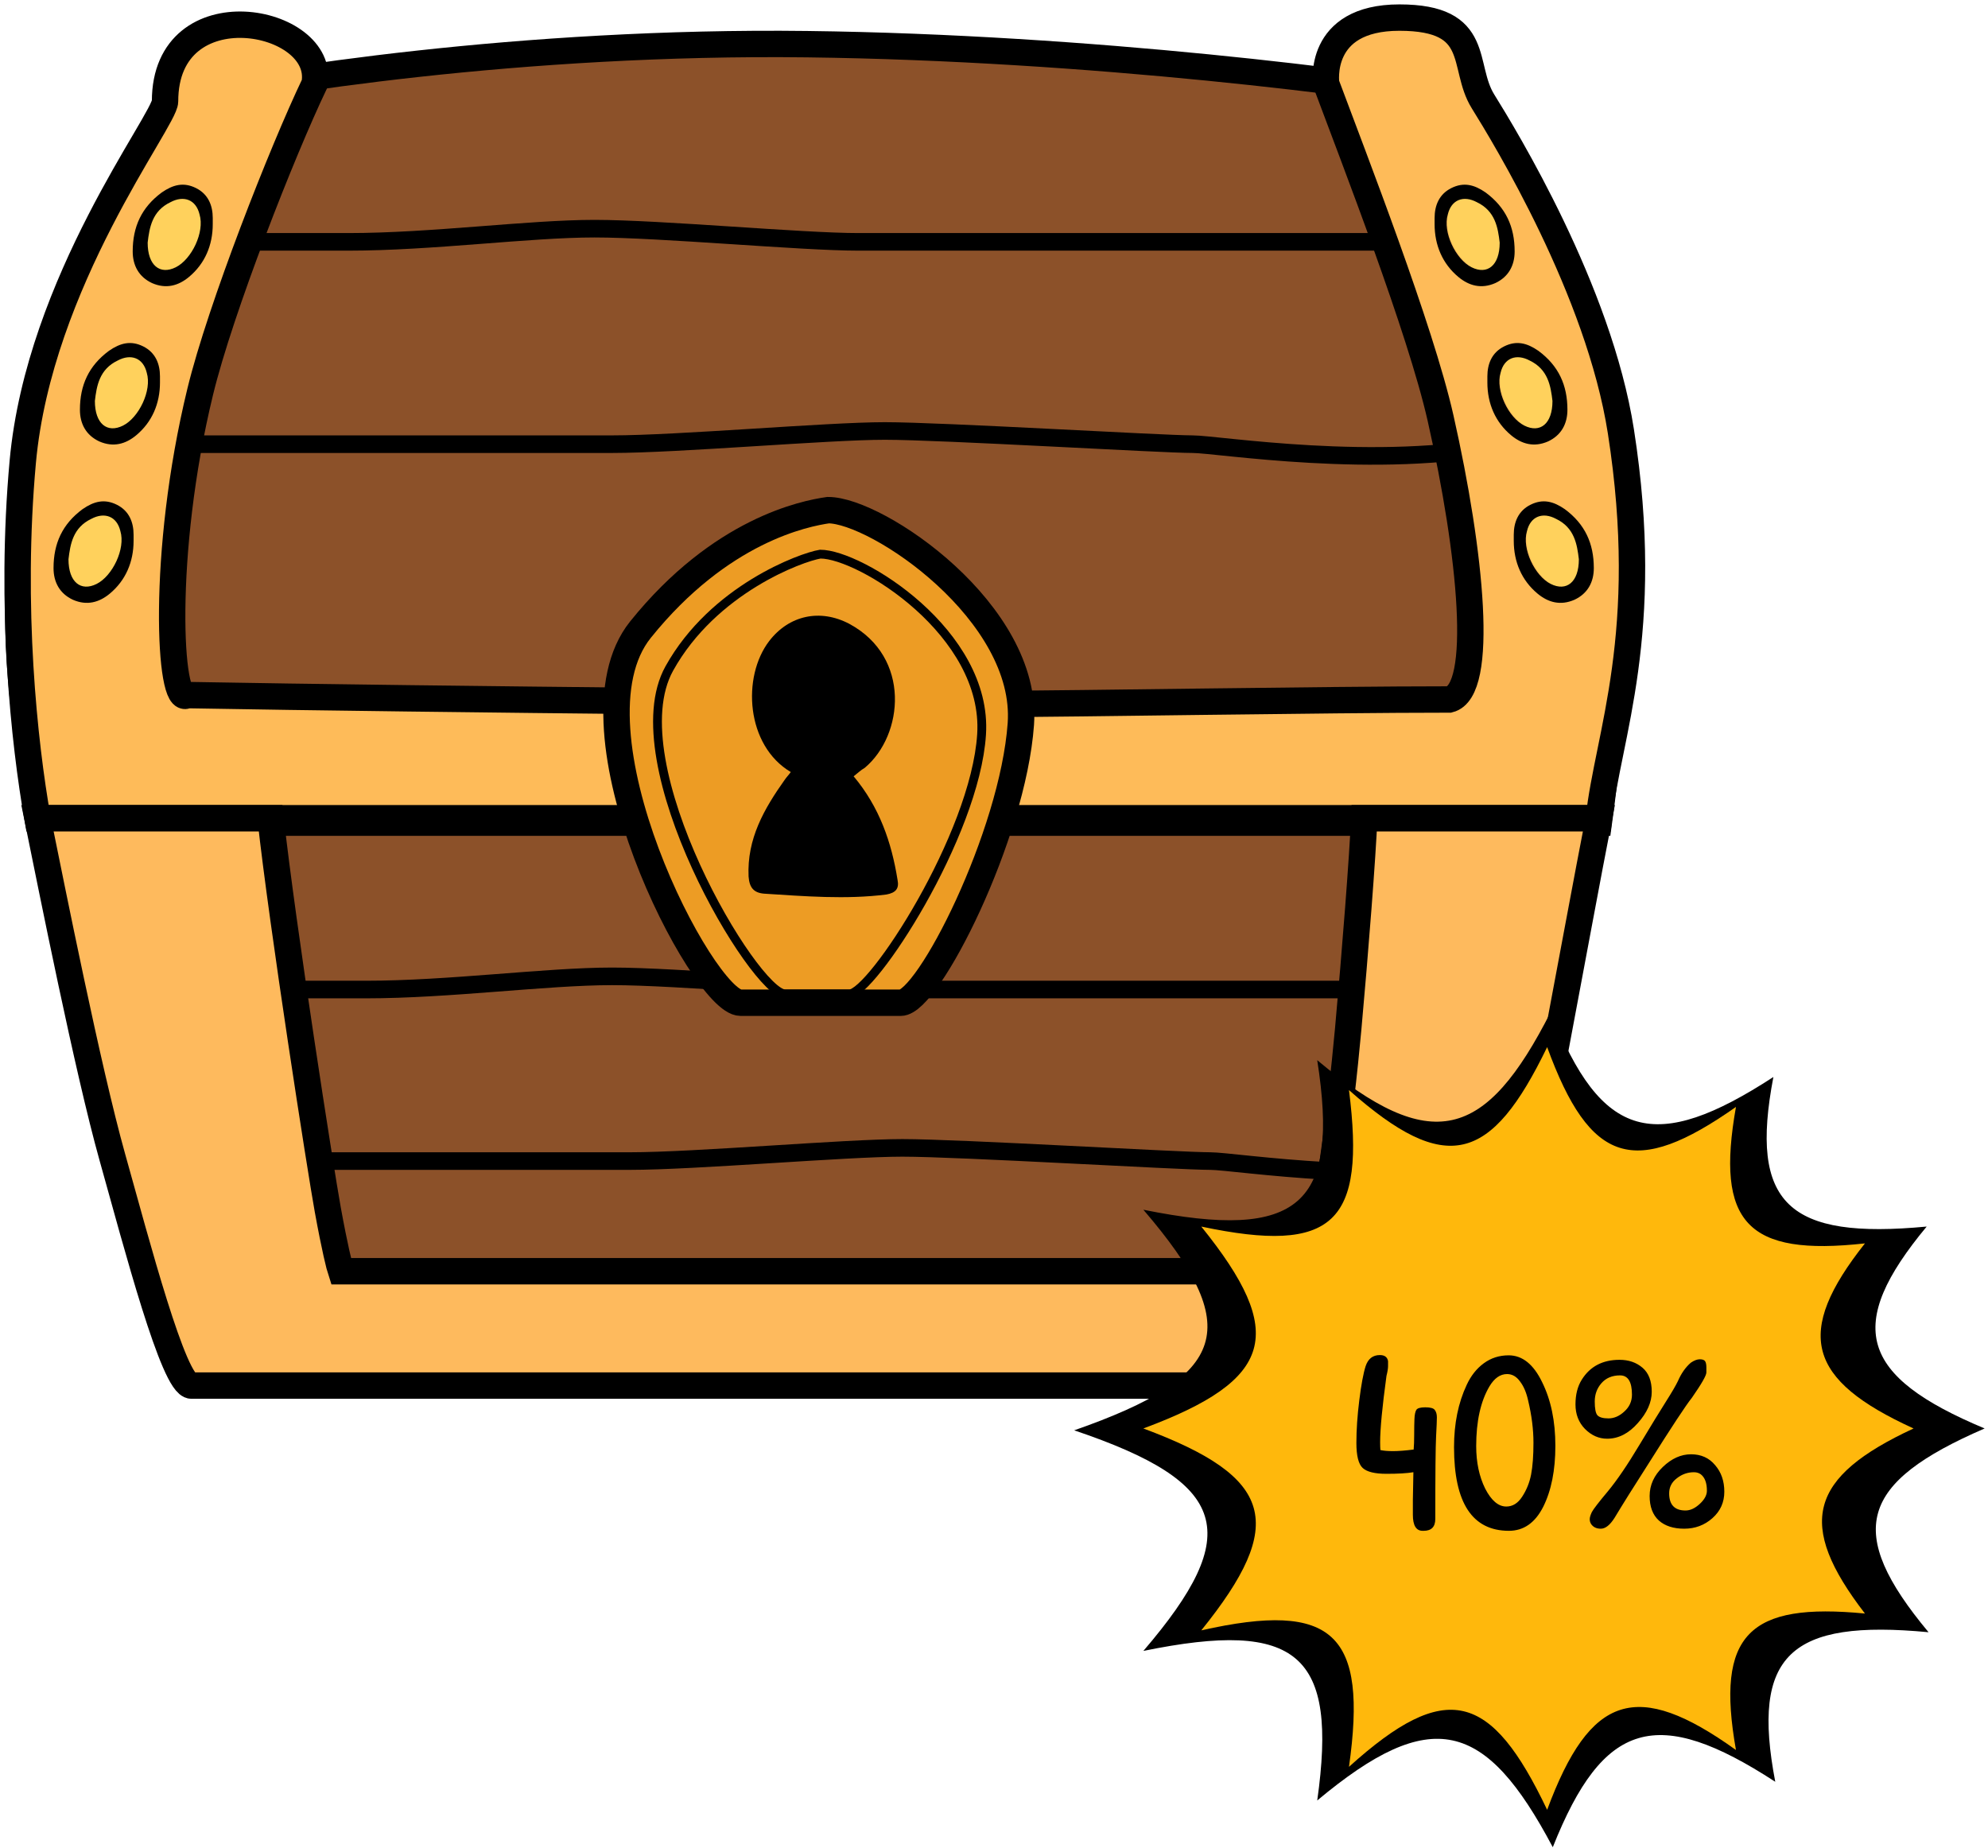
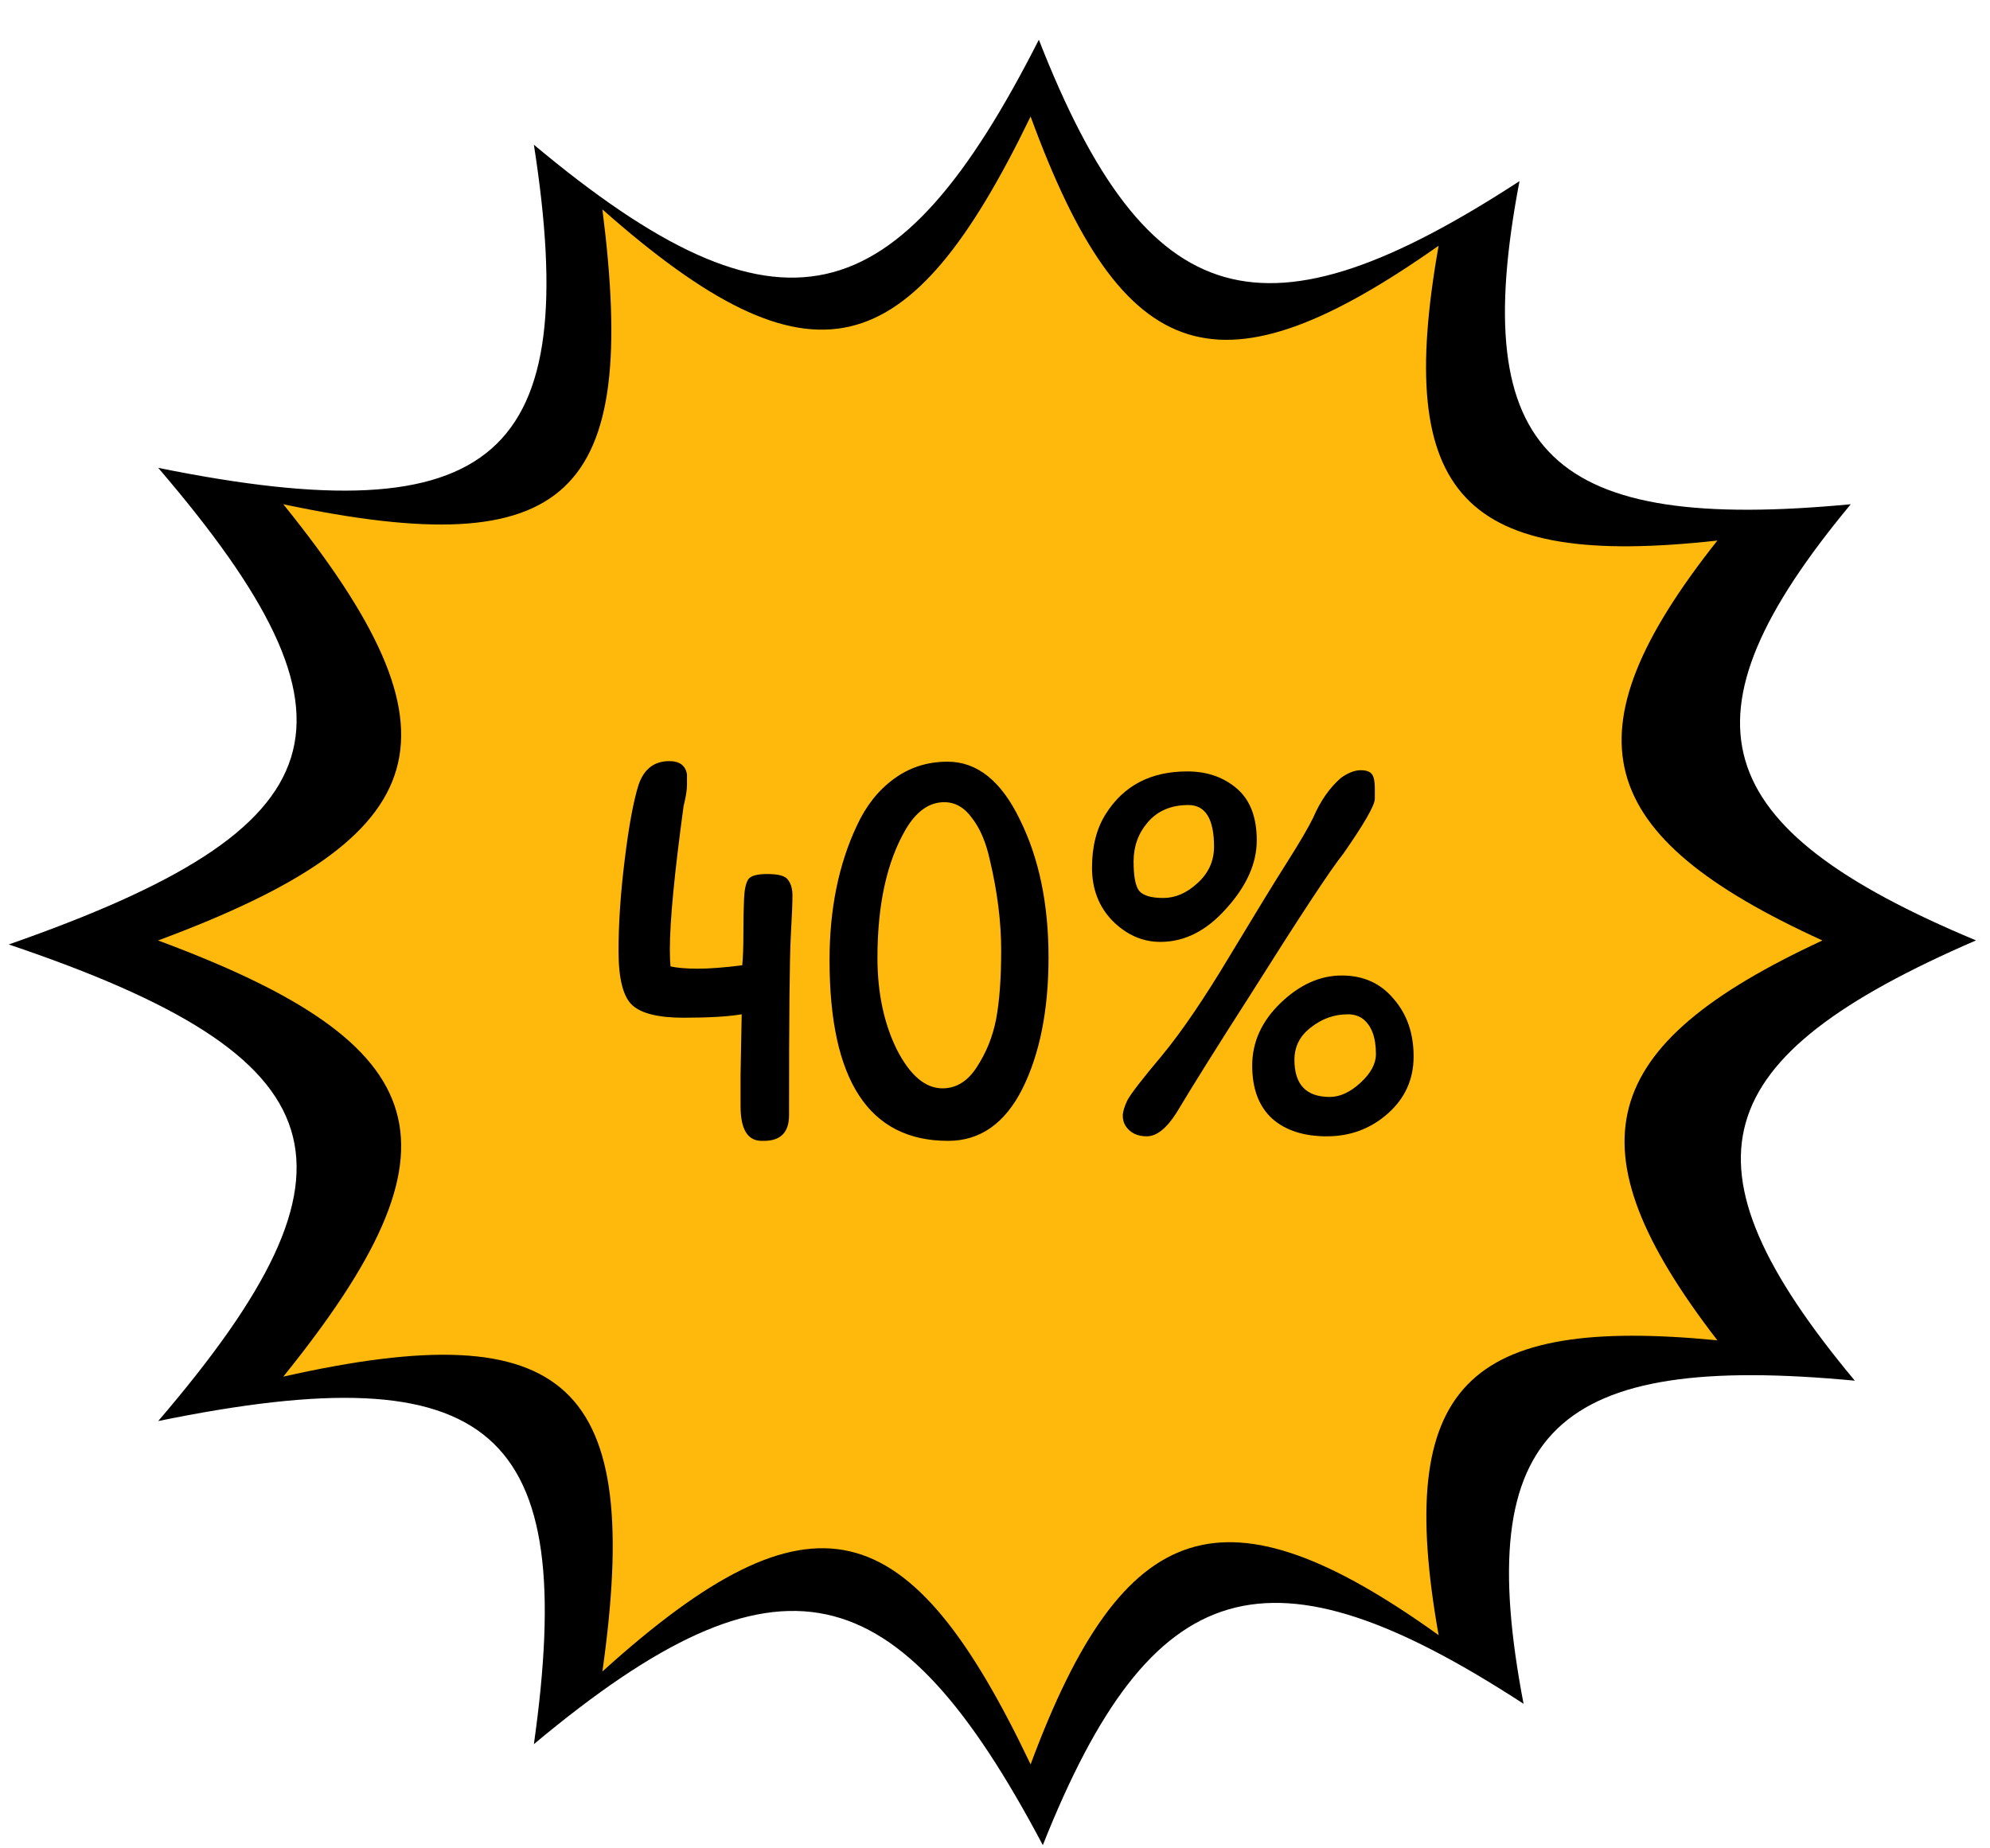
- <svg xmlns="http://www.w3.org/2000/svg" width="226" height="210" viewBox="0 0 226 210" fill="none">
-   <path d="M21.262 158.021H165.762C169.762 155.221 178.428 113.521 182.262 93.021L4.262 94.521C4.428 95.688 5.162 100.321 6.762 109.521C8.362 118.721 17.095 145.688 21.262 158.021Z" fill="#8C5129" stroke="black" />
-   <path d="M91.761 5.021C59.361 4.621 30.261 9.187 19.761 11.521C17.095 15.354 10.961 25.121 7.761 33.521C3.761 44.021 3.261 56.521 2.261 66.521C1.461 74.521 3.594 87.855 4.761 93.521H181.761C182.928 85.188 184.961 64.721 183.761 49.521C182.561 34.321 172.261 17.854 167.261 11.521C155.594 9.521 124.161 5.421 91.761 5.021Z" fill="#8C5129" stroke="black" stroke-width="3" />
-   <path d="M15.086 27.496C20.086 27.496 31.986 27.496 39.586 27.496C49.086 27.496 60.086 25.996 67.586 25.996C75.086 25.996 91.086 27.496 97.586 27.496C104.086 27.496 129.586 27.496 133.086 27.496C135.886 27.496 156.753 27.496 168.086 27.496" stroke="black" stroke-width="2" />
-   <path d="M17.086 112.496C22.086 112.496 33.986 112.496 41.586 112.496C51.086 112.496 62.086 110.996 69.586 110.996C77.086 110.996 93.086 112.496 99.586 112.496C106.086 112.496 131.586 112.496 135.086 112.496C137.886 112.496 158.753 112.496 170.086 112.496" stroke="black" stroke-width="2" />
-   <path d="M18.086 50.496C23.086 50.496 32.986 50.496 40.586 50.496C50.086 50.496 62.086 50.496 69.586 50.496C77.086 50.496 94.086 48.996 100.586 48.996C107.086 48.996 132.086 50.496 135.586 50.496C138.386 50.496 156.586 53.496 171.086 50.496" stroke="black" stroke-width="2" />
-   <path d="M20.086 131.996C25.086 131.996 34.986 131.996 42.586 131.996C52.086 131.996 64.086 131.996 71.586 131.996C79.086 131.996 96.086 130.496 102.586 130.496C109.086 130.496 134.086 131.996 137.586 131.996C140.386 131.996 158.586 134.996 173.086 131.996" stroke="black" stroke-width="2" />
-   <path d="M22.763 44.521C25.063 35.065 32.096 17.188 35.763 9.521C37.088 2 18.763 -1.5 18.763 11.521C18.763 13.643 4.455 31.979 2.588 52.5C1.086 69 2.763 84.521 4.263 93.021H181.763C182.763 83.688 187.857 72.021 184.263 49.021C181.763 33.021 171.088 15.545 168.588 11.521C166.088 7.498 168.588 2.001 159.088 2C149.661 1.999 150.763 9.521 150.763 9.521C153.93 18.021 161.476 37.392 163.763 47.521C167.263 63.021 168.763 78.521 164.763 79.521C150.596 79.521 121.763 80.021 113.763 80.021C105.763 80.021 49.096 79.521 21.263 79.021C19.263 80.521 18.263 63.021 22.763 44.521Z" fill="#FEBB59" stroke="black" stroke-width="3" />
-   <path d="M84.194 113.996H92.159H102.398C105.525 113.996 115.141 94.99 116.051 82.319C116.961 69.648 99.734 57.996 94.148 57.996C91.493 58.373 81.919 60.259 72.817 71.572C63.715 82.885 79.926 113.996 84.194 113.996Z" fill="#ED9C24" stroke="black" stroke-width="3" />
-   <path d="M89.272 112.996H91.635H96.544C99.086 112.996 110.848 95.035 111.588 83.496C112.328 71.957 97.794 62.996 93.252 62.996C91.094 63.34 81.088 66.996 76.088 75.996C70.115 86.747 85.802 112.996 89.272 112.996Z" stroke="black" />
-   <path d="M97.044 88.255C99.981 91.761 101.352 95.753 102.037 100.038C102.233 101.011 101.842 101.498 100.765 101.693C96.163 102.277 91.463 101.888 86.862 101.596C85.687 101.498 85.197 100.914 85.1 99.648C84.904 95.364 86.862 91.956 89.212 88.645C89.407 88.353 89.701 88.061 89.897 87.769C84.806 84.75 84.316 76.96 87.449 72.87C89.701 69.949 93.226 69.17 96.555 70.923C103.604 74.721 102.723 83.582 98.317 87.282C97.827 87.574 97.534 87.866 97.044 88.255Z" fill="black" />
-   <path d="M37.262 137.521C36.462 133.121 32.095 105.188 30.762 93.021H4.262C5.928 101.188 9.962 121.521 12.762 131.521C15.562 141.521 19.762 157.521 21.762 157.521H91.762H165.762C168.262 157.521 171.162 145.922 172.762 139.521L172.762 139.521C174.362 133.121 179.262 105.855 181.762 93.021H155.086C154.919 97.188 154.062 108.221 153.262 117.021C152.462 125.821 150.262 144.521 148.262 144.521H98.262H38.762C38.595 144.021 38.062 141.921 37.262 137.521Z" fill="#FEBA5D" stroke="black" stroke-width="3" />
-   <ellipse cx="19.817" cy="26.514" rx="3.134" ry="4.732" transform="rotate(25.9035 19.817 26.5144)" fill="#FFD15C" />
-   <ellipse cx="13.973" cy="44.626" rx="3.134" ry="4.732" transform="rotate(25.9035 13.9732 44.6257)" fill="#FFD15C" />
-   <ellipse cx="10.973" cy="62.626" rx="3.134" ry="4.732" transform="rotate(25.9035 10.9732 62.6257)" fill="#FFD15C" />
-   <ellipse cx="168.081" cy="26.651" rx="3.134" ry="4.732" transform="rotate(-28.1216 168.081 26.6515)" fill="#FFD15C" />
-   <ellipse cx="174.081" cy="44.651" rx="3.134" ry="4.732" transform="rotate(-28.1216 174.081 44.6515)" fill="#FFD15C" />
-   <ellipse cx="177.081" cy="62.651" rx="3.134" ry="4.732" transform="rotate(-28.1216 177.081 62.6515)" fill="#FFD15C" />
-   <path d="M24.186 25.483C24.186 27.883 23.286 29.983 21.486 31.483C20.286 32.483 18.886 32.883 17.286 32.183C15.786 31.483 15.086 30.183 15.086 28.583C15.086 25.783 16.086 23.583 18.386 21.883C19.686 20.983 20.886 20.683 22.286 21.383C23.686 22.083 24.186 23.383 24.186 24.783C24.186 24.983 24.186 25.283 24.186 25.483ZM16.786 27.583C16.786 30.183 18.186 31.283 19.986 30.383C21.786 29.483 23.286 26.383 22.686 24.383C22.286 22.683 20.886 22.183 19.386 22.983C17.286 23.983 16.986 25.883 16.786 27.583Z" fill="black" />
-   <path d="M163.088 25.483C163.088 27.883 163.988 29.983 165.788 31.483C166.988 32.483 168.388 32.883 169.988 32.183C171.488 31.483 172.188 30.183 172.188 28.583C172.188 25.783 171.188 23.583 168.888 21.883C167.588 20.983 166.388 20.683 164.988 21.383C163.588 22.083 163.088 23.383 163.088 24.783C163.088 24.983 163.088 25.283 163.088 25.483ZM170.488 27.583C170.488 30.183 169.088 31.283 167.288 30.383C165.488 29.483 163.988 26.383 164.588 24.383C164.988 22.683 166.388 22.183 167.888 22.983C169.988 23.983 170.288 25.883 170.488 27.583Z" fill="black" />
-   <path d="M18.186 43.483C18.186 45.883 17.286 47.983 15.486 49.483C14.286 50.483 12.886 50.883 11.286 50.183C9.786 49.483 9.086 48.183 9.086 46.583C9.086 43.783 10.086 41.583 12.386 39.883C13.686 38.983 14.886 38.683 16.286 39.383C17.686 40.083 18.186 41.383 18.186 42.783C18.186 42.983 18.186 43.283 18.186 43.483ZM10.786 45.583C10.786 48.183 12.186 49.283 13.986 48.383C15.786 47.483 17.286 44.383 16.686 42.383C16.286 40.683 14.886 40.183 13.386 40.983C11.286 41.983 10.986 43.883 10.786 45.583Z" fill="black" />
-   <path d="M169.088 43.483C169.088 45.883 169.988 47.983 171.788 49.483C172.988 50.483 174.388 50.883 175.988 50.183C177.488 49.483 178.188 48.183 178.188 46.583C178.188 43.783 177.188 41.583 174.888 39.883C173.588 38.983 172.388 38.683 170.988 39.383C169.588 40.083 169.088 41.383 169.088 42.783C169.088 42.983 169.088 43.283 169.088 43.483ZM176.488 45.583C176.488 48.183 175.088 49.283 173.288 48.383C171.488 47.483 169.988 44.383 170.588 42.383C170.988 40.683 172.388 40.183 173.888 40.983C175.988 41.983 176.288 43.883 176.488 45.583Z" fill="black" />
-   <path d="M15.186 61.483C15.186 63.883 14.286 65.983 12.486 67.483C11.286 68.483 9.886 68.883 8.286 68.183C6.786 67.483 6.086 66.183 6.086 64.583C6.086 61.783 7.086 59.583 9.386 57.883C10.686 56.983 11.886 56.683 13.286 57.383C14.686 58.083 15.186 59.383 15.186 60.783C15.186 60.983 15.186 61.283 15.186 61.483ZM7.786 63.583C7.786 66.183 9.186 67.283 10.986 66.383C12.786 65.483 14.286 62.383 13.686 60.383C13.286 58.683 11.886 58.183 10.386 58.983C8.286 59.983 7.986 61.883 7.786 63.583Z" fill="black" />
-   <path d="M172.088 61.483C172.088 63.883 172.988 65.983 174.788 67.483C175.988 68.483 177.388 68.883 178.988 68.183C180.488 67.483 181.188 66.183 181.188 64.583C181.188 61.783 180.188 59.583 177.888 57.883C176.588 56.983 175.388 56.683 173.988 57.383C172.588 58.083 172.088 59.383 172.088 60.783C172.088 60.983 172.088 61.283 172.088 61.483ZM179.488 63.583C179.488 66.183 178.088 67.283 176.288 66.383C174.488 65.483 172.988 62.383 173.588 60.383C173.988 58.683 175.388 58.183 176.888 58.983C178.988 59.983 179.288 61.883 179.488 63.583Z" fill="black" />
-   <path fill-rule="evenodd" clip-rule="evenodd" d="M225.618 162.394C211.379 168.557 209.679 174.083 219.242 185.559C203.515 184.071 199.052 188.109 201.815 202.561C188.426 193.848 182.263 195.548 176.524 210C168.873 195.548 162.71 193.848 149.746 204.687C152.084 188.109 147.621 184.071 129.981 187.684C141.457 174.295 139.757 168.557 122.117 162.606C139.757 156.443 141.457 150.917 129.981 137.528C147.833 141.141 152.296 136.89 149.746 120.526C162.71 131.365 168.873 129.664 176.312 115C182.05 129.664 188.213 131.152 201.603 122.438C198.84 136.89 203.303 140.928 219.03 139.441C209.679 150.705 211.379 156.443 225.618 162.394Z" fill="black" />
-   <path fill-rule="evenodd" clip-rule="evenodd" d="M217.538 162.395C205.637 167.92 204.149 173.234 212.012 183.435C198.836 182.16 195.01 185.773 197.348 198.949C186.084 190.873 180.771 192.574 175.883 205.75C169.507 192.361 164.406 190.873 153.355 200.862C155.48 185.773 151.654 181.947 136.565 185.348C146.341 173.234 144.854 167.92 129.977 162.395C144.854 156.869 146.341 151.556 136.565 139.442C151.654 142.63 155.267 139.017 153.355 123.927C164.406 133.703 169.507 132.216 175.883 119.039C180.771 132.428 185.871 133.916 197.348 125.84C195.01 139.017 198.623 142.842 212.012 141.354C203.936 151.556 205.424 156.869 217.538 162.395Z" fill="#FFB80C" />
-   <path d="M160.677 167.37C159.957 167.49 158.937 167.55 157.617 167.55C156.297 167.55 155.397 167.33 154.917 166.89C154.437 166.45 154.197 165.5 154.197 164.04C154.197 162.56 154.307 160.94 154.527 159.18C154.747 157.42 154.987 156.13 155.247 155.31C155.527 154.47 156.067 154.05 156.867 154.05C157.407 154.05 157.717 154.28 157.797 154.74C157.797 154.86 157.797 155.05 157.797 155.31C157.797 155.57 157.737 155.94 157.617 156.42C157.137 159.94 156.897 162.45 156.897 163.95C156.897 164.31 156.907 164.61 156.927 164.85C157.287 164.93 157.767 164.97 158.367 164.97C158.987 164.97 159.767 164.91 160.707 164.79C160.747 164.37 160.767 163.81 160.767 163.11C160.767 162.39 160.777 161.79 160.797 161.31C160.817 160.83 160.887 160.49 161.007 160.29C161.127 160.09 161.467 159.99 162.027 159.99C162.607 159.99 162.967 160.09 163.107 160.29C163.267 160.49 163.347 160.77 163.347 161.13C163.347 161.47 163.317 162.2 163.257 163.32C163.197 164.42 163.167 167.54 163.167 172.68C163.167 173.58 162.727 174.03 161.847 174.03C161.807 174.03 161.767 174.03 161.727 174.03C160.987 174.03 160.617 173.42 160.617 172.2V170.55L160.677 167.37ZM165.297 164.52C165.297 161.84 165.777 159.48 166.737 157.44C167.217 156.4 167.867 155.58 168.687 154.98C169.507 154.38 170.447 154.08 171.507 154.08C173.067 154.08 174.337 155.1 175.317 157.14C176.317 159.16 176.817 161.57 176.817 164.37C176.817 167.15 176.357 169.46 175.437 171.3C174.517 173.12 173.217 174.03 171.537 174.03C167.377 174.03 165.297 170.86 165.297 164.52ZM171.237 171.27C171.957 171.27 172.557 170.9 173.037 170.16C173.537 169.4 173.877 168.56 174.057 167.64C174.237 166.7 174.327 165.49 174.327 164.01C174.327 162.51 174.127 160.92 173.727 159.24C173.527 158.32 173.217 157.59 172.797 157.05C172.397 156.49 171.907 156.21 171.327 156.21C170.547 156.21 169.877 156.68 169.317 157.62C168.317 159.32 167.817 161.58 167.817 164.4C167.817 166.24 168.157 167.85 168.837 169.23C169.537 170.59 170.337 171.27 171.237 171.27ZM193.984 156.03C193.984 156.37 193.434 157.33 192.334 158.91C191.674 159.73 190.034 162.22 187.414 166.38C185.734 169 184.444 171.06 183.544 172.56C183.024 173.38 182.504 173.79 181.984 173.79C181.484 173.79 181.114 173.61 180.874 173.25C180.774 173.09 180.724 172.91 180.724 172.71C180.724 172.51 180.804 172.24 180.964 171.9C181.144 171.56 181.754 170.77 182.794 169.53C183.834 168.27 185.024 166.52 186.364 164.28C187.724 162.02 188.734 160.37 189.394 159.33C190.054 158.29 190.504 157.52 190.744 157.02C191.124 156.14 191.614 155.44 192.214 154.92C192.594 154.66 192.934 154.53 193.234 154.53C193.534 154.53 193.734 154.6 193.834 154.74C193.934 154.88 193.984 155.12 193.984 155.46V156.03ZM179.824 156.84C180.764 155.34 182.194 154.59 184.114 154.59C185.154 154.59 186.024 154.89 186.724 155.49C187.424 156.09 187.774 157 187.774 158.22C187.774 159.42 187.244 160.61 186.184 161.79C185.144 162.97 183.984 163.56 182.704 163.56C181.764 163.56 180.924 163.19 180.184 162.45C179.464 161.71 179.104 160.78 179.104 159.66C179.104 158.54 179.344 157.6 179.824 156.84ZM185.524 158.55C185.524 157.09 185.074 156.36 184.174 156.36C183.274 156.36 182.564 156.66 182.044 157.26C181.544 157.84 181.294 158.53 181.294 159.33C181.294 160.13 181.394 160.65 181.594 160.89C181.814 161.13 182.234 161.25 182.854 161.25C183.494 161.25 184.094 160.99 184.654 160.47C185.234 159.95 185.524 159.31 185.524 158.55ZM187.534 170.07C187.534 168.83 188.034 167.73 189.034 166.77C190.034 165.81 191.104 165.33 192.244 165.33C193.384 165.33 194.294 165.74 194.974 166.56C195.674 167.36 196.024 168.37 196.024 169.59C196.024 170.79 195.574 171.79 194.674 172.59C193.774 173.39 192.704 173.79 191.464 173.79C190.244 173.79 189.284 173.48 188.584 172.86C187.884 172.22 187.534 171.29 187.534 170.07ZM189.754 169.77C189.754 171.07 190.374 171.72 191.614 171.72C192.154 171.72 192.694 171.47 193.234 170.97C193.774 170.47 194.044 169.97 194.044 169.47C194.044 168.59 193.814 167.97 193.354 167.61C193.134 167.45 192.874 167.37 192.574 167.37C191.854 167.37 191.204 167.6 190.624 168.06C190.044 168.5 189.754 169.07 189.754 169.77Z" fill="black" />
+ <svg xmlns="http://www.w3.org/2000/svg" width="28" height="26" viewBox="0 0 28 26" fill="none">
+   <path fill-rule="evenodd" clip-rule="evenodd" d="M27.803 13.234C23.995 14.883 23.54 16.36 26.098 19.43C21.892 19.032 20.698 20.112 21.437 23.977C17.856 21.646 16.208 22.101 14.673 25.966C12.627 22.101 10.979 21.646 7.512 24.545C8.137 20.112 6.943 19.032 2.226 19.998C5.295 16.417 4.84 14.883 0.123 13.291C4.84 11.643 5.295 10.165 2.226 6.584C7 7.551 8.194 6.414 7.512 2.037C10.979 4.936 12.627 4.481 14.617 0.559C16.151 4.481 17.799 4.879 21.38 2.549C20.641 6.414 21.835 7.494 26.041 7.096C23.54 10.108 23.995 11.643 27.803 13.234Z" fill="black" />
+   <path fill-rule="evenodd" clip-rule="evenodd" d="M25.642 13.235C22.459 14.712 22.061 16.133 24.164 18.862C20.64 18.52 19.617 19.487 20.242 23.011C17.23 20.851 15.809 21.306 14.501 24.83C12.796 21.249 11.432 20.851 8.476 23.522C9.045 19.487 8.022 18.464 3.986 19.373C6.601 16.133 6.203 14.712 2.224 13.235C6.203 11.757 6.601 10.336 3.986 7.096C8.022 7.949 8.988 6.982 8.476 2.947C11.432 5.561 12.796 5.163 14.501 1.639C15.809 5.22 17.173 5.618 20.242 3.458C19.617 6.982 20.583 8.005 24.164 7.607C22.004 10.336 22.402 11.757 25.642 13.235Z" fill="#FFB80C" />
+   <path d="M10.436 14.274C10.244 14.306 9.971 14.322 9.618 14.322C9.265 14.322 9.024 14.263 8.896 14.145C8.768 14.027 8.703 13.773 8.703 13.383C8.703 12.987 8.733 12.554 8.792 12.083C8.85 11.612 8.915 11.267 8.984 11.048C9.059 10.823 9.204 10.711 9.417 10.711C9.562 10.711 9.645 10.773 9.666 10.896C9.666 10.928 9.666 10.979 9.666 11.048C9.666 11.118 9.65 11.217 9.618 11.345C9.49 12.286 9.425 12.958 9.425 13.359C9.425 13.455 9.428 13.535 9.434 13.6C9.53 13.621 9.658 13.632 9.819 13.632C9.984 13.632 10.193 13.616 10.444 13.584C10.455 13.471 10.46 13.321 10.46 13.134C10.46 12.942 10.463 12.781 10.469 12.653C10.474 12.524 10.493 12.434 10.525 12.38C10.557 12.326 10.648 12.3 10.797 12.3C10.953 12.3 11.049 12.326 11.086 12.38C11.129 12.434 11.15 12.508 11.15 12.605C11.15 12.696 11.143 12.891 11.126 13.19C11.11 13.485 11.102 14.319 11.102 15.694C11.102 15.934 10.985 16.055 10.749 16.055C10.739 16.055 10.728 16.055 10.717 16.055C10.519 16.055 10.42 15.892 10.42 15.565V15.124L10.436 14.274ZM11.672 13.511C11.672 12.794 11.8 12.163 12.057 11.618C12.185 11.34 12.359 11.12 12.579 10.96C12.798 10.799 13.049 10.719 13.333 10.719C13.75 10.719 14.09 10.992 14.352 11.538C14.619 12.078 14.753 12.722 14.753 13.471C14.753 14.215 14.63 14.832 14.384 15.325C14.138 15.811 13.79 16.055 13.341 16.055C12.228 16.055 11.672 15.207 11.672 13.511ZM13.261 15.316C13.453 15.316 13.614 15.218 13.742 15.02C13.876 14.816 13.967 14.592 14.015 14.346C14.063 14.094 14.087 13.771 14.087 13.375C14.087 12.974 14.034 12.549 13.927 12.099C13.873 11.853 13.79 11.658 13.678 11.514C13.571 11.364 13.44 11.289 13.285 11.289C13.076 11.289 12.897 11.415 12.747 11.666C12.48 12.121 12.346 12.725 12.346 13.479C12.346 13.971 12.437 14.402 12.619 14.771C12.806 15.135 13.02 15.316 13.261 15.316ZM19.344 11.241C19.344 11.332 19.197 11.588 18.903 12.011C18.726 12.23 18.288 12.896 17.587 14.009C17.138 14.709 16.793 15.26 16.552 15.662C16.413 15.881 16.274 15.991 16.135 15.991C16.001 15.991 15.902 15.942 15.838 15.846C15.811 15.803 15.798 15.755 15.798 15.702C15.798 15.648 15.819 15.576 15.862 15.485C15.91 15.394 16.073 15.183 16.352 14.851C16.63 14.514 16.948 14.046 17.306 13.447C17.67 12.843 17.94 12.401 18.117 12.123C18.293 11.845 18.413 11.639 18.478 11.505C18.579 11.27 18.71 11.083 18.871 10.944C18.972 10.874 19.063 10.839 19.144 10.839C19.224 10.839 19.277 10.858 19.304 10.896C19.331 10.933 19.344 10.997 19.344 11.088V11.241ZM15.557 11.457C15.809 11.056 16.191 10.856 16.704 10.856C16.983 10.856 17.215 10.936 17.402 11.096C17.59 11.257 17.683 11.5 17.683 11.826C17.683 12.147 17.542 12.466 17.258 12.781C16.98 13.097 16.67 13.255 16.327 13.255C16.076 13.255 15.851 13.156 15.653 12.958C15.461 12.76 15.365 12.511 15.365 12.211C15.365 11.912 15.429 11.661 15.557 11.457ZM17.082 11.915C17.082 11.524 16.961 11.329 16.721 11.329C16.48 11.329 16.29 11.409 16.151 11.57C16.017 11.725 15.95 11.909 15.95 12.123C15.95 12.337 15.977 12.476 16.031 12.54C16.089 12.605 16.202 12.637 16.367 12.637C16.539 12.637 16.699 12.567 16.849 12.428C17.004 12.289 17.082 12.118 17.082 11.915ZM17.619 14.996C17.619 14.664 17.753 14.37 18.02 14.113C18.288 13.856 18.574 13.728 18.879 13.728C19.184 13.728 19.427 13.838 19.609 14.057C19.796 14.271 19.89 14.541 19.89 14.867C19.89 15.188 19.769 15.456 19.529 15.669C19.288 15.883 19.002 15.991 18.67 15.991C18.344 15.991 18.087 15.908 17.9 15.742C17.713 15.571 17.619 15.322 17.619 14.996ZM18.213 14.915C18.213 15.263 18.379 15.437 18.71 15.437C18.855 15.437 18.999 15.37 19.144 15.236C19.288 15.103 19.36 14.969 19.36 14.835C19.36 14.6 19.299 14.434 19.176 14.338C19.117 14.295 19.047 14.274 18.967 14.274C18.774 14.274 18.601 14.335 18.446 14.458C18.29 14.576 18.213 14.728 18.213 14.915Z" fill="black" />
</svg>
